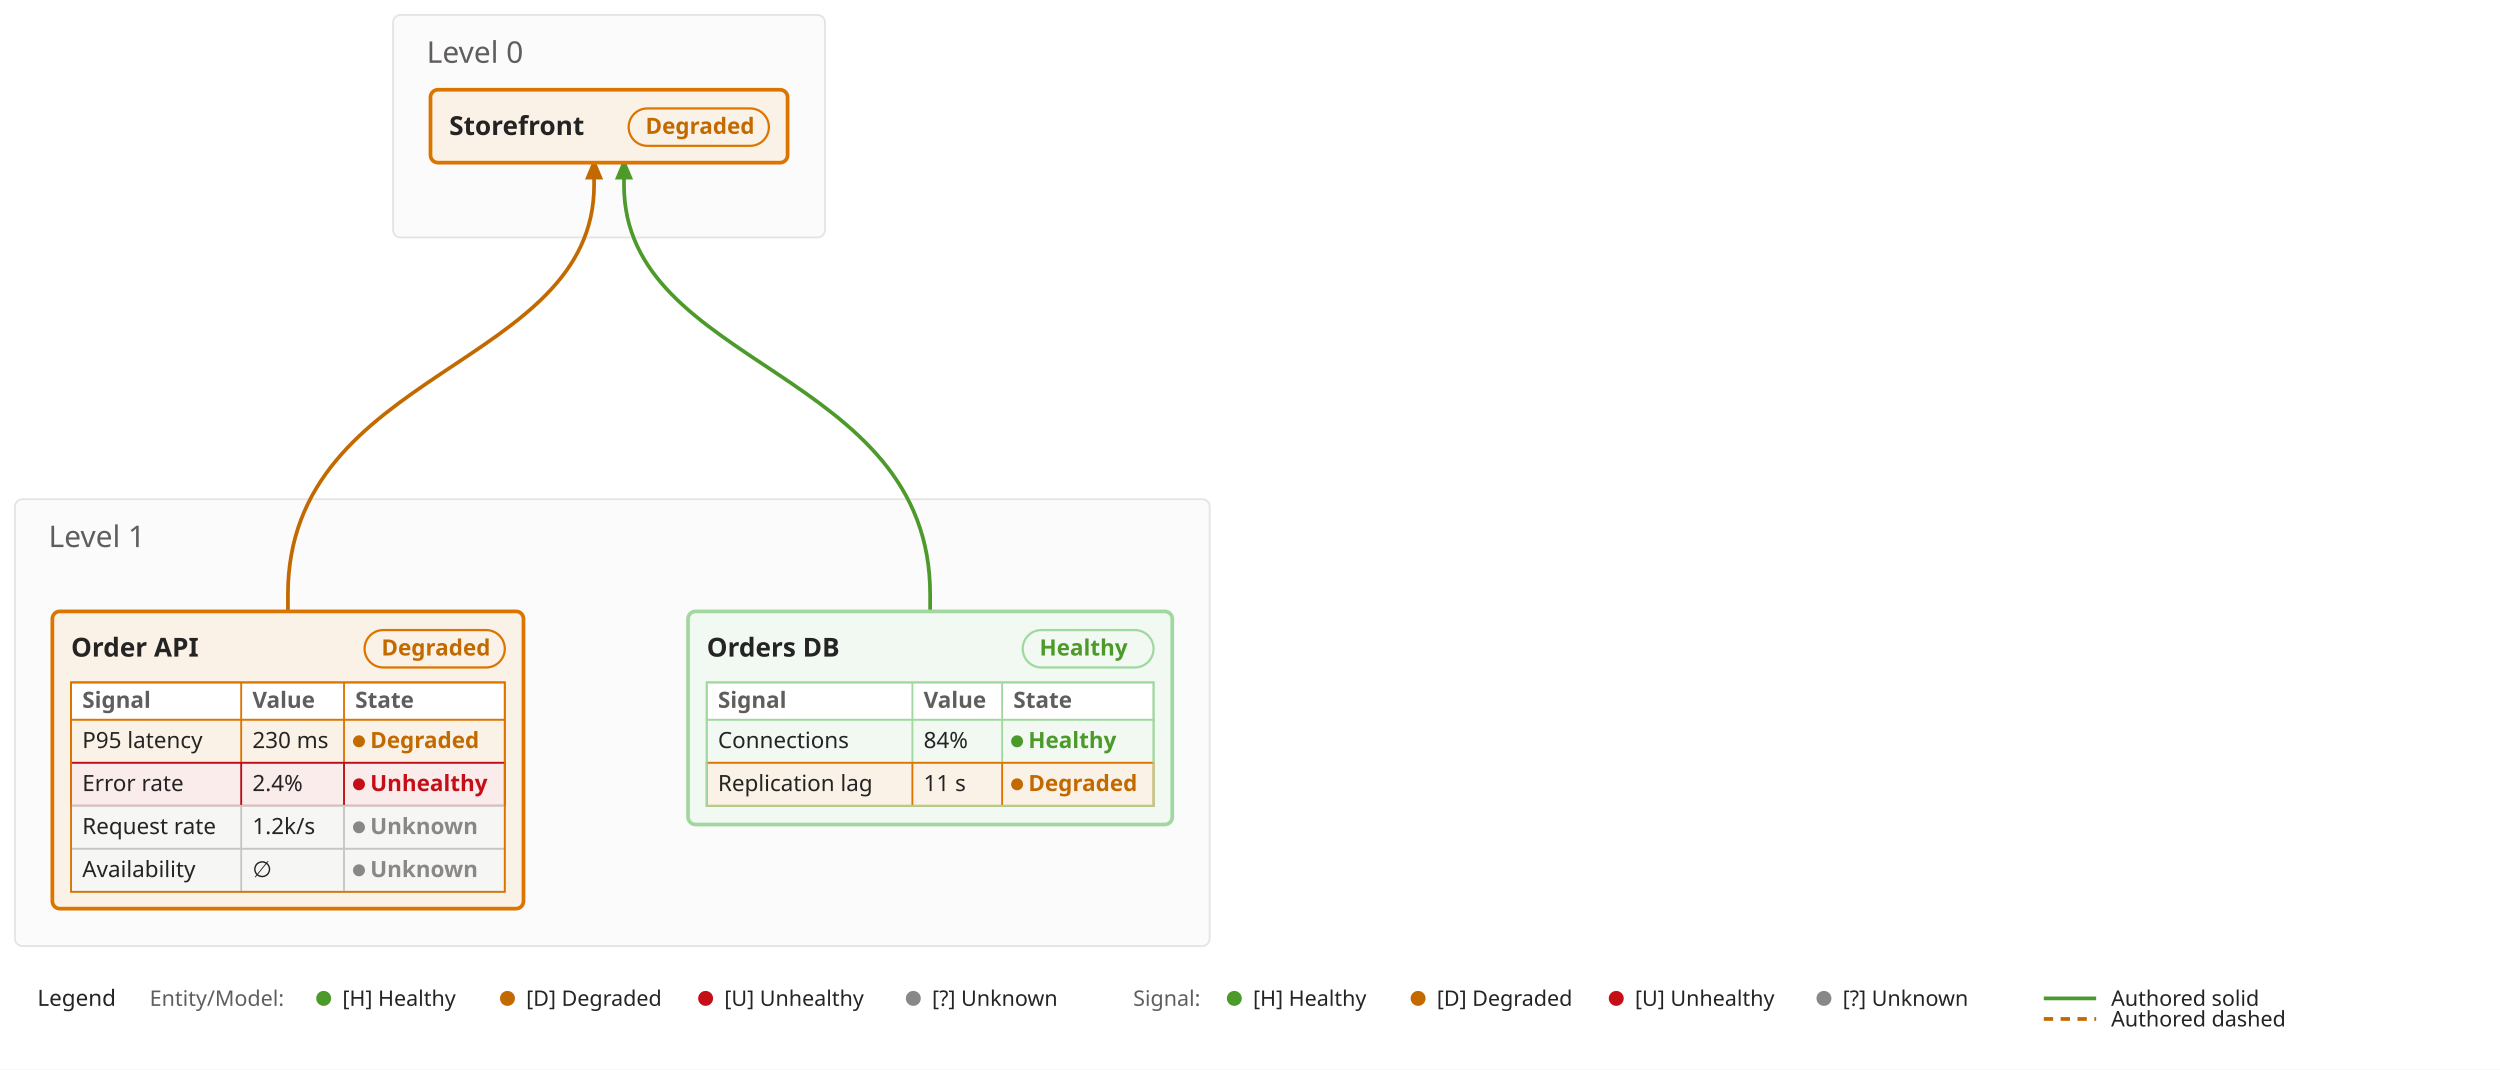
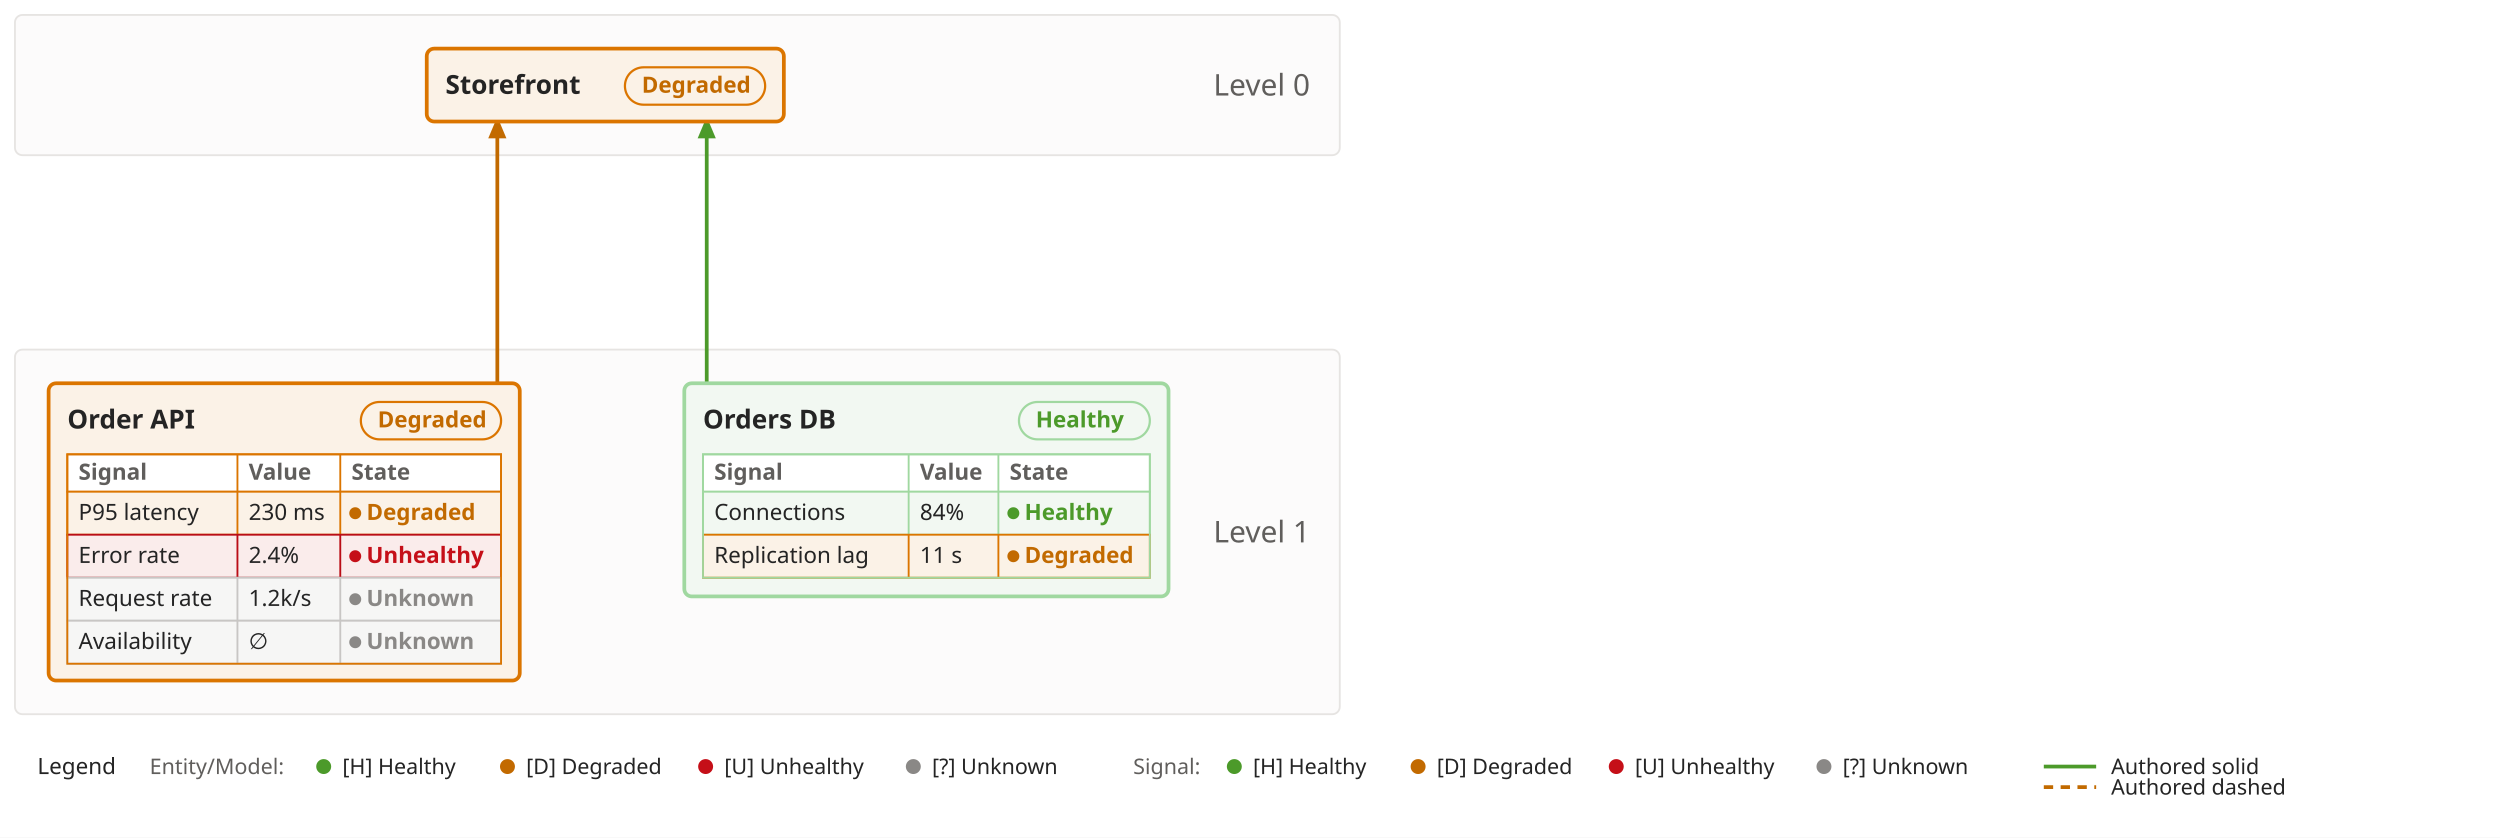
- <svg xmlns="http://www.w3.org/2000/svg" class="pele pele-flowchart ahm-root" style="font-family:Segoe UI, Arial Unicode MS, Arial, sans-serif;color:#242424;font:16px sans-serif;letter-spacing:normal;word-spacing:normal;text-transform:none;direction:ltr;" fill="#242424" aria-roledescription="flowchart" role="img" aria-labelledby="ahm-f5cd110c64-title ahm-f5cd110c64-desc" data-ahm-theme="portal" viewBox="0 0 1337.15 572" width="1337.15" height="572">
+ <svg xmlns="http://www.w3.org/2000/svg" class="pele pele-flowchart ahm-root" style="font-family:Segoe UI, Arial Unicode MS, Arial, sans-serif;color:#242424;font:16px sans-serif;letter-spacing:normal;word-spacing:normal;text-transform:none;direction:ltr;" fill="#242424" aria-roledescription="flowchart" role="img" aria-labelledby="ahm-f5cd110c64-title ahm-f5cd110c64-desc" data-ahm-theme="portal" viewBox="0 0 1337.15 448" width="1337.15" height="448">
  <rect class="ahm-bg" x="0" y="0" width="100%" height="100%" fill="#ffffff" />
-   <g class="pele-clusters">
-     <g class="pele-cluster" data-id="lane_1">
-       <rect x="210.25" y="8" width="231" height="119" fill="#faf9f8" fill-opacity="0.5" stroke="#e6e4e2" style="rx:4px;" />
-       <text class="pele-cluster-label" fill="#605e5c" x="254.05" y="33.6" text-anchor="middle">Level 0</text>
-     </g>
-     <g class="pele-cluster" data-id="lane_0">
-       <rect x="8" y="267" width="639" height="239" fill="#faf9f8" fill-opacity="0.5" stroke="#e6e4e2" style="rx:4px;" />
-       <text class="pele-cluster-label" fill="#605e5c" x="51.8" y="292.6" text-anchor="middle">Level 1</text>
-     </g>
-   </g>
-   <g class="pele-edges" fill="none" stroke="#605e5c" stroke-linecap="round">
-     <g class="pele-edge" data-id="L_api_root_0" style="stroke:#c26a00;stroke-width:2px;">
-       <path d="M154,327L154,318C154,197 317.75,197 317.75,98.95L317.75,94" />
-       <path class="pele-marker" d="M317.75,87L321.11,95L314.39,95Z" fill="#c26a00" stroke="#c26a00" />
-     </g>
-     <g class="pele-edge" data-id="L_db_root_0" style="stroke:#4c9a2a;stroke-width:2px;">
-       <path d="M497.5,327L497.5,318C497.5,197 333.75,197 333.75,98.95L333.75,94" />
-       <path class="pele-marker" d="M333.75,87L337.11,95L330.39,95Z" fill="#4c9a2a" stroke="#4c9a2a" />
-     </g>
-   </g>
-   <g class="pele-nodes">
-     <g class="pele-node pele-shape-rect ahm_degraded ahm_card state-degraded" data-id="api" transform="translate(154,406.5)">
-       <rect x="-126" y="-79.5" width="252" height="159" fill="#ffffff" stroke="#e6e4e2" style="rx:4px;fill:#fbf2e7;stroke:#db7500;stroke-width:2px;" />
-       <g class="ahm-node-content">
-         <defs class="ahm-node-clips">
-           <clipPath id="ahm-clip-ahm-f5cd110c64_api-r0-name">
-             <rect x="-112" y="-19.5" width="83" height="19" />
-           </clipPath>
-           <clipPath id="ahm-clip-ahm-f5cd110c64_api-r0-value">
-             <rect x="-21" y="-19.5" width="47" height="19" />
-           </clipPath>
-           <clipPath id="ahm-clip-ahm-f5cd110c64_api-r0-state">
-             <rect x="34" y="-19.5" width="78" height="19" />
-           </clipPath>
-           <clipPath id="ahm-clip-ahm-f5cd110c64_api-r1-name">
-             <rect x="-112" y="3.5" width="83" height="19" />
-           </clipPath>
-           <clipPath id="ahm-clip-ahm-f5cd110c64_api-r1-value">
-             <rect x="-21" y="3.5" width="47" height="19" />
-           </clipPath>
-           <clipPath id="ahm-clip-ahm-f5cd110c64_api-r1-state">
-             <rect x="34" y="3.5" width="78" height="19" />
-           </clipPath>
-           <clipPath id="ahm-clip-ahm-f5cd110c64_api-r2-name">
-             <rect x="-112" y="26.5" width="83" height="19" />
-           </clipPath>
-           <clipPath id="ahm-clip-ahm-f5cd110c64_api-r2-value">
-             <rect x="-21" y="26.5" width="47" height="19" />
-           </clipPath>
-           <clipPath id="ahm-clip-ahm-f5cd110c64_api-r2-state">
-             <rect x="34" y="26.5" width="78" height="19" />
-           </clipPath>
-           <clipPath id="ahm-clip-ahm-f5cd110c64_api-r3-name">
-             <rect x="-112" y="49.5" width="83" height="19" />
-           </clipPath>
-           <clipPath id="ahm-clip-ahm-f5cd110c64_api-r3-value">
-             <rect x="-21" y="49.5" width="47" height="19" />
-           </clipPath>
-           <clipPath id="ahm-clip-ahm-f5cd110c64_api-r3-state">
-             <rect x="34" y="49.5" width="78" height="19" />
-           </clipPath>
-         </defs>
-         <g class="ahm-entity-header entity-state-degraded">
-           <text class="ahm-entity-title" x="-116" y="-55.3" font-size="14" fill="#242424" text-anchor="start" font-weight="700">
-             <tspan x="-116" y="-55.3">Order API</tspan>
-           </text>
-           <rect class="ahm-entity-status-badge entity-state-degraded" x="41" y="-69.5" width="75" height="20" rx="10" ry="10" fill="#fbf2e7" stroke="#db7500" stroke-width="1.2" />
-           <text class="ahm-entity-status-text entity-state-degraded" x="50" y="-55.9" font-size="12" font-weight="600" fill="#c26a00" text-anchor="start">Degraded</text>
+   <g transform="translate(18,18)">
+     <g class="pele-clusters">
+       <g class="pele-cluster" data-id="lane_0">
+         <rect x="-10" y="169" width="708.59" height="195" fill="#faf9f8" fill-opacity="0.5" stroke="#e6e4e2" style="rx:4px;" />
+         <text class="pele-cluster-label" fill="#605e5c" x="631" y="272.1" text-anchor="start">Level 1</text>
+       </g>
+       <g class="pele-cluster" data-id="lane_1">
+         <rect x="-10" y="-10" width="708.59" height="75" fill="#faf9f8" fill-opacity="0.5" stroke="#e6e4e2" style="rx:4px;" />
+         <text class="pele-cluster-label" fill="#605e5c" x="631" y="33.1" text-anchor="start">Level 0</text>
+       </g>
+     </g>
+     <g class="pele-edges" fill="none" stroke="#605e5c" stroke-linecap="round">
+       <g class="pele-edge" data-id="L_api_root_0" style="stroke:#c26a00;stroke-width:2px;">
+         <path d="M248.0 187.0 L248.0 54.0" />
+         <path class="pele-marker" d="M248,47L251.36,55L244.64,55Z" fill="#c26a00" stroke="#c26a00" />
+       </g>
+       <g class="pele-edge" data-id="L_db_root_0" style="stroke:#4c9a2a;stroke-width:2px;">
+         <path d="M360.0 187.0 L360.0 54.0" />
+         <path class="pele-marker" d="M360,47L363.36,55L356.64,55Z" fill="#4c9a2a" stroke="#4c9a2a" />
+       </g>
+     </g>
+     <g class="pele-nodes">
+       <g class="pele-node pele-shape-rect ahm_degraded ahm_card state-degraded" data-id="api" transform="translate(134,266.5)">
+         <rect x="-126" y="-79.5" width="252" height="159" fill="#ffffff" stroke="#e6e4e2" style="rx:4px;fill:#fbf2e7;stroke:#db7500;stroke-width:2px;" />
+         <g class="ahm-node-content">
+           <defs class="ahm-node-clips">
+             <clipPath id="ahm-clip-ahm-f5cd110c64_api-r0-name">
+               <rect x="-112" y="-19.5" width="83" height="19" />
+             </clipPath>
+             <clipPath id="ahm-clip-ahm-f5cd110c64_api-r0-value">
+               <rect x="-21" y="-19.5" width="47" height="19" />
+             </clipPath>
+             <clipPath id="ahm-clip-ahm-f5cd110c64_api-r0-state">
+               <rect x="34" y="-19.5" width="78" height="19" />
+             </clipPath>
+             <clipPath id="ahm-clip-ahm-f5cd110c64_api-r1-name">
+               <rect x="-112" y="3.5" width="83" height="19" />
+             </clipPath>
+             <clipPath id="ahm-clip-ahm-f5cd110c64_api-r1-value">
+               <rect x="-21" y="3.5" width="47" height="19" />
+             </clipPath>
+             <clipPath id="ahm-clip-ahm-f5cd110c64_api-r1-state">
+               <rect x="34" y="3.5" width="78" height="19" />
+             </clipPath>
+             <clipPath id="ahm-clip-ahm-f5cd110c64_api-r2-name">
+               <rect x="-112" y="26.5" width="83" height="19" />
+             </clipPath>
+             <clipPath id="ahm-clip-ahm-f5cd110c64_api-r2-value">
+               <rect x="-21" y="26.5" width="47" height="19" />
+             </clipPath>
+             <clipPath id="ahm-clip-ahm-f5cd110c64_api-r2-state">
+               <rect x="34" y="26.5" width="78" height="19" />
+             </clipPath>
+             <clipPath id="ahm-clip-ahm-f5cd110c64_api-r3-name">
+               <rect x="-112" y="49.5" width="83" height="19" />
+             </clipPath>
+             <clipPath id="ahm-clip-ahm-f5cd110c64_api-r3-value">
+               <rect x="-21" y="49.5" width="47" height="19" />
+             </clipPath>
+             <clipPath id="ahm-clip-ahm-f5cd110c64_api-r3-state">
+               <rect x="34" y="49.5" width="78" height="19" />
+             </clipPath>
+           </defs>
+           <g class="ahm-entity-header entity-state-degraded">
+             <text class="ahm-entity-title" x="-116" y="-55.3" font-size="14" fill="#242424" text-anchor="start" font-weight="700">
+               <tspan x="-116" y="-55.3">Order API</tspan>
+             </text>
+             <rect class="ahm-entity-status-badge entity-state-degraded" x="41" y="-69.5" width="75" height="20" rx="10" ry="10" fill="#fbf2e7" stroke="#db7500" stroke-width="1.2" />
+             <text class="ahm-entity-status-text entity-state-degraded" x="50" y="-55.9" font-size="12" font-weight="600" fill="#c26a00" text-anchor="start">Degraded</text>
+           </g>
+           <g class="ahm-signal-table">
+             <g class="ahm-signal-table-header">
+               <rect x="-116" y="-41.5" width="232" height="20" fill="#ffffff" stroke="#db7500" stroke-width="1" />
+               <line class="ahm-signal-col-sep" x1="-25" y1="-41.5" x2="-25" y2="-21.5" stroke="#db7500" stroke-width="1" />
+               <line class="ahm-signal-col-sep" x1="30" y1="-41.5" x2="30" y2="-21.5" stroke="#db7500" stroke-width="1" />
+               <text x="-110" y="-27.9" font-size="12" font-weight="600" fill="#605e5c" text-anchor="start">Signal</text>
+               <text x="-19" y="-27.9" font-size="12" font-weight="600" fill="#605e5c" text-anchor="start">Value</text>
+               <text x="36" y="-27.9" font-size="12" font-weight="600" fill="#605e5c" text-anchor="start">State</text>
+             </g>
+             <g class="ahm-signal-row row-state-degraded" data-signal-id="apiSig" data-row-index="0" data-state="degraded">
+               <rect x="-116" y="-21.5" width="232" height="23" fill="#fbf2e7" stroke="#db7500" stroke-width="1" />
+               <line class="ahm-signal-col-sep" x1="-25" y1="-21.5" x2="-25" y2="1.5" stroke="#db7500" stroke-width="1" />
+               <line class="ahm-signal-col-sep" x1="30" y1="-21.5" x2="30" y2="1.5" stroke="#db7500" stroke-width="1" />
+               <text class="ahm-signal-name" x="-110" y="-6.4" font-size="12" fill="#242424" text-anchor="start" font-weight="500" clip-path="url(#ahm-clip-ahm-f5cd110c64_api-r0-name)">
+                 <tspan x="-110" y="-6.4">P95 latency</tspan>
+               </text>
+               <text class="ahm-signal-value" x="-19" y="-6.4" font-size="12" fill="#242424" text-anchor="start" font-weight="500" clip-path="url(#ahm-clip-ahm-f5cd110c64_api-r0-value)">
+                 <tspan x="-19" y="-6.4">230 ms</tspan>
+               </text>
+               <circle class="ahm-signal-state-dot" cx="38" cy="-10" r="3.2" fill="#c26a00" />
+               <text class="ahm-signal-state state-degraded" x="44" y="-6.4" font-size="12" font-weight="600" fill="#c26a00" text-anchor="start" clip-path="url(#ahm-clip-ahm-f5cd110c64_api-r0-state)">Degraded</text>
+             </g>
+             <g class="ahm-signal-row row-state-unhealthy" data-signal-id="apiSig" data-row-index="1" data-state="unhealthy">
+               <rect x="-116" y="1.5" width="232" height="23" fill="#faeceb" stroke="#ba0d16" stroke-width="1" />
+               <line class="ahm-signal-col-sep" x1="-25" y1="1.5" x2="-25" y2="24.5" stroke="#ba0d16" stroke-width="1" />
+               <line class="ahm-signal-col-sep" x1="30" y1="1.5" x2="30" y2="24.5" stroke="#ba0d16" stroke-width="1" />
+               <text class="ahm-signal-name" x="-110" y="16.6" font-size="12" fill="#242424" text-anchor="start" font-weight="500" clip-path="url(#ahm-clip-ahm-f5cd110c64_api-r1-name)">
+                 <tspan x="-110" y="16.6">Error rate</tspan>
+               </text>
+               <text class="ahm-signal-value" x="-19" y="16.6" font-size="12" fill="#242424" text-anchor="start" font-weight="500" clip-path="url(#ahm-clip-ahm-f5cd110c64_api-r1-value)">
+                 <tspan x="-19" y="16.6">2.4%</tspan>
+               </text>
+               <circle class="ahm-signal-state-dot" cx="38" cy="13" r="3.2" fill="#c50f18" />
+               <text class="ahm-signal-state state-unhealthy" x="44" y="16.6" font-size="12" font-weight="600" fill="#c50f18" text-anchor="start" clip-path="url(#ahm-clip-ahm-f5cd110c64_api-r1-state)">Unhealthy</text>
+             </g>
+             <g class="ahm-signal-row row-state-unknown" data-signal-id="apiSig" data-row-index="2" data-state="unknown">
+               <rect x="-116" y="24.5" width="232" height="23" fill="#f6f6f5" stroke="#c8c6c4" stroke-width="1" />
+               <line class="ahm-signal-col-sep" x1="-25" y1="24.5" x2="-25" y2="47.5" stroke="#c8c6c4" stroke-width="1" />
+               <line class="ahm-signal-col-sep" x1="30" y1="24.5" x2="30" y2="47.5" stroke="#c8c6c4" stroke-width="1" />
+               <text class="ahm-signal-name" x="-110" y="39.6" font-size="12" fill="#242424" text-anchor="start" font-weight="500" clip-path="url(#ahm-clip-ahm-f5cd110c64_api-r2-name)">
+                 <tspan x="-110" y="39.6">Request rate</tspan>
+               </text>
+               <text class="ahm-signal-value" x="-19" y="39.6" font-size="12" fill="#242424" text-anchor="start" font-weight="500" clip-path="url(#ahm-clip-ahm-f5cd110c64_api-r2-value)">
+                 <tspan x="-19" y="39.6">1.2k/s</tspan>
+               </text>
+               <circle class="ahm-signal-state-dot" cx="38" cy="36" r="3.2" fill="#8a8886" />
+               <text class="ahm-signal-state state-unknown" x="44" y="39.6" font-size="12" font-weight="600" fill="#8a8886" text-anchor="start" clip-path="url(#ahm-clip-ahm-f5cd110c64_api-r2-state)">Unknown</text>
+             </g>
+             <g class="ahm-signal-row row-state-unknown" data-signal-id="apiSig" data-row-index="3" data-state="unknown">
+               <rect x="-116" y="47.5" width="232" height="23" fill="#f6f6f5" stroke="#c8c6c4" stroke-width="1" />
+               <line class="ahm-signal-col-sep" x1="-25" y1="47.5" x2="-25" y2="70.5" stroke="#c8c6c4" stroke-width="1" />
+               <line class="ahm-signal-col-sep" x1="30" y1="47.5" x2="30" y2="70.5" stroke="#c8c6c4" stroke-width="1" />
+               <text class="ahm-signal-name" x="-110" y="62.6" font-size="12" fill="#242424" text-anchor="start" font-weight="500" clip-path="url(#ahm-clip-ahm-f5cd110c64_api-r3-name)">
+                 <tspan x="-110" y="62.6">Availability</tspan>
+               </text>
+               <text class="ahm-signal-value" x="-19" y="62.6" font-size="12" fill="#242424" text-anchor="start" font-weight="500" clip-path="url(#ahm-clip-ahm-f5cd110c64_api-r3-value)">
+                 <tspan x="-19" y="62.6">∅</tspan>
+               </text>
+               <circle class="ahm-signal-state-dot" cx="38" cy="59" r="3.2" fill="#8a8886" />
+               <text class="ahm-signal-state state-unknown" x="44" y="62.6" font-size="12" font-weight="600" fill="#8a8886" text-anchor="start" clip-path="url(#ahm-clip-ahm-f5cd110c64_api-r3-state)">Unknown</text>
+             </g>
+           </g>
+           <rect class="ahm-signal-table-outline" x="-116" y="-41.5" width="232" height="112" fill="none" stroke="#db7500" stroke-width="1" />
        </g>
-         <g class="ahm-signal-table">
-           <g class="ahm-signal-table-header">
-             <rect x="-116" y="-41.5" width="232" height="20" fill="#ffffff" stroke="#db7500" stroke-width="1" />
-             <line class="ahm-signal-col-sep" x1="-25" y1="-41.5" x2="-25" y2="-21.5" stroke="#db7500" stroke-width="1" />
-             <line class="ahm-signal-col-sep" x1="30" y1="-41.5" x2="30" y2="-21.5" stroke="#db7500" stroke-width="1" />
-             <text x="-110" y="-27.9" font-size="12" font-weight="600" fill="#605e5c" text-anchor="start">Signal</text>
-             <text x="-19" y="-27.9" font-size="12" font-weight="600" fill="#605e5c" text-anchor="start">Value</text>
-             <text x="36" y="-27.9" font-size="12" font-weight="600" fill="#605e5c" text-anchor="start">State</text>
-           </g>
-           <g class="ahm-signal-row row-state-degraded" data-signal-id="apiSig" data-row-index="0" data-state="degraded">
-             <rect x="-116" y="-21.5" width="232" height="23" fill="#fbf2e7" stroke="#db7500" stroke-width="1" />
-             <line class="ahm-signal-col-sep" x1="-25" y1="-21.5" x2="-25" y2="1.5" stroke="#db7500" stroke-width="1" />
-             <line class="ahm-signal-col-sep" x1="30" y1="-21.5" x2="30" y2="1.5" stroke="#db7500" stroke-width="1" />
-             <text class="ahm-signal-name" x="-110" y="-6.4" font-size="12" fill="#242424" text-anchor="start" font-weight="500" clip-path="url(#ahm-clip-ahm-f5cd110c64_api-r0-name)">
-               <tspan x="-110" y="-6.4">P95 latency</tspan>
+       </g>
+       <g class="pele-node pele-shape-rect ahm_healthy ahm_card state-healthy" data-id="db" transform="translate(477.5,244)">
+         <rect x="-129.5" y="-57" width="259" height="114" fill="#ffffff" stroke="#e6e4e2" style="rx:4px;fill:#f2f8f2;stroke:#a0d8a0;stroke-width:2px;" />
+         <g class="ahm-node-content">
+           <defs class="ahm-node-clips">
+             <clipPath id="ahm-clip-ahm-f5cd110c64_db-r0-name">
+               <rect x="-115.5" y="3" width="102" height="19" />
+             </clipPath>
+             <clipPath id="ahm-clip-ahm-f5cd110c64_db-r0-value">
+               <rect x="-5.5" y="3" width="40" height="19" />
+             </clipPath>
+             <clipPath id="ahm-clip-ahm-f5cd110c64_db-r0-state">
+               <rect x="42.5" y="3" width="73" height="19" />
+             </clipPath>
+             <clipPath id="ahm-clip-ahm-f5cd110c64_db-r1-name">
+               <rect x="-115.5" y="26" width="102" height="19" />
+             </clipPath>
+             <clipPath id="ahm-clip-ahm-f5cd110c64_db-r1-value">
+               <rect x="-5.5" y="26" width="40" height="19" />
+             </clipPath>
+             <clipPath id="ahm-clip-ahm-f5cd110c64_db-r1-state">
+               <rect x="42.5" y="26" width="73" height="19" />
+             </clipPath>
+           </defs>
+           <g class="ahm-entity-header entity-state-healthy">
+             <text class="ahm-entity-title" x="-119.5" y="-32.8" font-size="14" fill="#242424" text-anchor="start" font-weight="700">
+               <tspan x="-119.5" y="-32.8">Orders DB</tspan>
            </text>
-             <text class="ahm-signal-value" x="-19" y="-6.4" font-size="12" fill="#242424" text-anchor="start" font-weight="500" clip-path="url(#ahm-clip-ahm-f5cd110c64_api-r0-value)">
-               <tspan x="-19" y="-6.4">230 ms</tspan>
+             <rect class="ahm-entity-status-badge entity-state-healthy" x="49.5" y="-47" width="70" height="20" rx="10" ry="10" fill="#f2f8f2" stroke="#a0d8a0" stroke-width="1.2" />
+             <text class="ahm-entity-status-text entity-state-healthy" x="58.5" y="-33.4" font-size="12" font-weight="600" fill="#4c9a2a" text-anchor="start">Healthy</text>
+           </g>
+           <g class="ahm-signal-table">
+             <g class="ahm-signal-table-header">
+               <rect x="-119.5" y="-19" width="239" height="20" fill="#ffffff" stroke="#a0d8a0" stroke-width="1" />
+               <line class="ahm-signal-col-sep" x1="-9.5" y1="-19" x2="-9.5" y2="1" stroke="#a0d8a0" stroke-width="1" />
+               <line class="ahm-signal-col-sep" x1="38.5" y1="-19" x2="38.5" y2="1" stroke="#a0d8a0" stroke-width="1" />
+               <text x="-113.5" y="-5.4" font-size="12" font-weight="600" fill="#605e5c" text-anchor="start">Signal</text>
+               <text x="-3.5" y="-5.4" font-size="12" font-weight="600" fill="#605e5c" text-anchor="start">Value</text>
+               <text x="44.5" y="-5.4" font-size="12" font-weight="600" fill="#605e5c" text-anchor="start">State</text>
+             </g>
+             <g class="ahm-signal-row row-state-healthy" data-signal-id="dbSig" data-row-index="0" data-state="healthy">
+               <rect x="-119.5" y="1" width="239" height="23" fill="#f2f8f2" stroke="#a0d8a0" stroke-width="1" />
+               <line class="ahm-signal-col-sep" x1="-9.5" y1="1" x2="-9.5" y2="24" stroke="#a0d8a0" stroke-width="1" />
+               <line class="ahm-signal-col-sep" x1="38.5" y1="1" x2="38.5" y2="24" stroke="#a0d8a0" stroke-width="1" />
+               <text class="ahm-signal-name" x="-113.5" y="16.1" font-size="12" fill="#242424" text-anchor="start" font-weight="500" clip-path="url(#ahm-clip-ahm-f5cd110c64_db-r0-name)">
+                 <tspan x="-113.5" y="16.1">Connections</tspan>
+               </text>
+               <text class="ahm-signal-value" x="-3.5" y="16.1" font-size="12" fill="#242424" text-anchor="start" font-weight="500" clip-path="url(#ahm-clip-ahm-f5cd110c64_db-r0-value)">
+                 <tspan x="-3.5" y="16.1">84%</tspan>
+               </text>
+               <circle class="ahm-signal-state-dot" cx="46.5" cy="12.5" r="3.2" fill="#4c9a2a" />
+               <text class="ahm-signal-state state-healthy" x="52.5" y="16.1" font-size="12" font-weight="600" fill="#4c9a2a" text-anchor="start" clip-path="url(#ahm-clip-ahm-f5cd110c64_db-r0-state)">Healthy</text>
+             </g>
+             <g class="ahm-signal-row row-state-degraded" data-signal-id="dbSig" data-row-index="1" data-state="degraded">
+               <rect x="-119.5" y="24" width="239" height="23" fill="#fbf2e7" stroke="#db7500" stroke-width="1" />
+               <line class="ahm-signal-col-sep" x1="-9.5" y1="24" x2="-9.5" y2="47" stroke="#db7500" stroke-width="1" />
+               <line class="ahm-signal-col-sep" x1="38.5" y1="24" x2="38.5" y2="47" stroke="#db7500" stroke-width="1" />
+               <text class="ahm-signal-name" x="-113.5" y="39.1" font-size="12" fill="#242424" text-anchor="start" font-weight="500" clip-path="url(#ahm-clip-ahm-f5cd110c64_db-r1-name)">
+                 <tspan x="-113.5" y="39.1">Replication lag</tspan>
+               </text>
+               <text class="ahm-signal-value" x="-3.5" y="39.1" font-size="12" fill="#242424" text-anchor="start" font-weight="500" clip-path="url(#ahm-clip-ahm-f5cd110c64_db-r1-value)">
+                 <tspan x="-3.5" y="39.1">11 s</tspan>
+               </text>
+               <circle class="ahm-signal-state-dot" cx="46.5" cy="35.5" r="3.2" fill="#c26a00" />
+               <text class="ahm-signal-state state-degraded" x="52.5" y="39.1" font-size="12" font-weight="600" fill="#c26a00" text-anchor="start" clip-path="url(#ahm-clip-ahm-f5cd110c64_db-r1-state)">Degraded</text>
+             </g>
+           </g>
+           <rect class="ahm-signal-table-outline" x="-119.5" y="-19" width="239" height="66" fill="none" stroke="#a0d8a0" stroke-width="1" />
+         </g>
+       </g>
+       <g class="pele-node pele-shape-rect ahm_degraded ahm_card state-degraded" data-id="root" transform="translate(305.75,27.5)">
+         <rect x="-95.5" y="-19.5" width="191" height="39" fill="#ffffff" stroke="#e6e4e2" style="rx:4px;fill:#fbf2e7;stroke:#db7500;stroke-width:2px;" />
+         <g class="ahm-node-content">
+           <defs class="ahm-node-clips" />
+           <g class="ahm-entity-header entity-state-degraded">
+             <text class="ahm-entity-title" x="-85.5" y="4.7" font-size="14" fill="#242424" text-anchor="start" font-weight="700">
+               <tspan x="-85.5" y="4.7">Storefront</tspan>
            </text>
-             <circle class="ahm-signal-state-dot" cx="38" cy="-10" r="3.2" fill="#c26a00" />
-             <text class="ahm-signal-state state-degraded" x="44" y="-6.4" font-size="12" font-weight="600" fill="#c26a00" text-anchor="start" clip-path="url(#ahm-clip-ahm-f5cd110c64_api-r0-state)">Degraded</text>
-           </g>
-           <g class="ahm-signal-row row-state-unhealthy" data-signal-id="apiSig" data-row-index="1" data-state="unhealthy">
-             <rect x="-116" y="1.5" width="232" height="23" fill="#faeceb" stroke="#ba0d16" stroke-width="1" />
-             <line class="ahm-signal-col-sep" x1="-25" y1="1.5" x2="-25" y2="24.5" stroke="#ba0d16" stroke-width="1" />
-             <line class="ahm-signal-col-sep" x1="30" y1="1.5" x2="30" y2="24.5" stroke="#ba0d16" stroke-width="1" />
-             <text class="ahm-signal-name" x="-110" y="16.6" font-size="12" fill="#242424" text-anchor="start" font-weight="500" clip-path="url(#ahm-clip-ahm-f5cd110c64_api-r1-name)">
-               <tspan x="-110" y="16.6">Error rate</tspan>
-             </text>
-             <text class="ahm-signal-value" x="-19" y="16.6" font-size="12" fill="#242424" text-anchor="start" font-weight="500" clip-path="url(#ahm-clip-ahm-f5cd110c64_api-r1-value)">
-               <tspan x="-19" y="16.6">2.4%</tspan>
-             </text>
-             <circle class="ahm-signal-state-dot" cx="38" cy="13" r="3.2" fill="#c50f18" />
-             <text class="ahm-signal-state state-unhealthy" x="44" y="16.6" font-size="12" font-weight="600" fill="#c50f18" text-anchor="start" clip-path="url(#ahm-clip-ahm-f5cd110c64_api-r1-state)">Unhealthy</text>
-           </g>
-           <g class="ahm-signal-row row-state-unknown" data-signal-id="apiSig" data-row-index="2" data-state="unknown">
-             <rect x="-116" y="24.5" width="232" height="23" fill="#f6f6f5" stroke="#c8c6c4" stroke-width="1" />
-             <line class="ahm-signal-col-sep" x1="-25" y1="24.5" x2="-25" y2="47.5" stroke="#c8c6c4" stroke-width="1" />
-             <line class="ahm-signal-col-sep" x1="30" y1="24.5" x2="30" y2="47.5" stroke="#c8c6c4" stroke-width="1" />
-             <text class="ahm-signal-name" x="-110" y="39.6" font-size="12" fill="#242424" text-anchor="start" font-weight="500" clip-path="url(#ahm-clip-ahm-f5cd110c64_api-r2-name)">
-               <tspan x="-110" y="39.6">Request rate</tspan>
-             </text>
-             <text class="ahm-signal-value" x="-19" y="39.6" font-size="12" fill="#242424" text-anchor="start" font-weight="500" clip-path="url(#ahm-clip-ahm-f5cd110c64_api-r2-value)">
-               <tspan x="-19" y="39.6">1.2k/s</tspan>
-             </text>
-             <circle class="ahm-signal-state-dot" cx="38" cy="36" r="3.2" fill="#8a8886" />
-             <text class="ahm-signal-state state-unknown" x="44" y="39.6" font-size="12" font-weight="600" fill="#8a8886" text-anchor="start" clip-path="url(#ahm-clip-ahm-f5cd110c64_api-r2-state)">Unknown</text>
-           </g>
-           <g class="ahm-signal-row row-state-unknown" data-signal-id="apiSig" data-row-index="3" data-state="unknown">
-             <rect x="-116" y="47.5" width="232" height="23" fill="#f6f6f5" stroke="#c8c6c4" stroke-width="1" />
-             <line class="ahm-signal-col-sep" x1="-25" y1="47.5" x2="-25" y2="70.5" stroke="#c8c6c4" stroke-width="1" />
-             <line class="ahm-signal-col-sep" x1="30" y1="47.5" x2="30" y2="70.5" stroke="#c8c6c4" stroke-width="1" />
-             <text class="ahm-signal-name" x="-110" y="62.6" font-size="12" fill="#242424" text-anchor="start" font-weight="500" clip-path="url(#ahm-clip-ahm-f5cd110c64_api-r3-name)">
-               <tspan x="-110" y="62.6">Availability</tspan>
-             </text>
-             <text class="ahm-signal-value" x="-19" y="62.6" font-size="12" fill="#242424" text-anchor="start" font-weight="500" clip-path="url(#ahm-clip-ahm-f5cd110c64_api-r3-value)">
-               <tspan x="-19" y="62.6">∅</tspan>
-             </text>
-             <circle class="ahm-signal-state-dot" cx="38" cy="59" r="3.2" fill="#8a8886" />
-             <text class="ahm-signal-state state-unknown" x="44" y="62.6" font-size="12" font-weight="600" fill="#8a8886" text-anchor="start" clip-path="url(#ahm-clip-ahm-f5cd110c64_api-r3-state)">Unknown</text>
-           </g>
-         </g>
-         <rect class="ahm-signal-table-outline" x="-116" y="-41.5" width="232" height="112" fill="none" stroke="#db7500" stroke-width="1" />
-       </g>
-     </g>
-     <g class="pele-node pele-shape-rect ahm_healthy ahm_card state-healthy" data-id="db" transform="translate(497.5,384)">
-       <rect x="-129.5" y="-57" width="259" height="114" fill="#ffffff" stroke="#e6e4e2" style="rx:4px;fill:#f2f8f2;stroke:#a0d8a0;stroke-width:2px;" />
-       <g class="ahm-node-content">
-         <defs class="ahm-node-clips">
-           <clipPath id="ahm-clip-ahm-f5cd110c64_db-r0-name">
-             <rect x="-115.5" y="3" width="102" height="19" />
-           </clipPath>
-           <clipPath id="ahm-clip-ahm-f5cd110c64_db-r0-value">
-             <rect x="-5.5" y="3" width="40" height="19" />
-           </clipPath>
-           <clipPath id="ahm-clip-ahm-f5cd110c64_db-r0-state">
-             <rect x="42.5" y="3" width="73" height="19" />
-           </clipPath>
-           <clipPath id="ahm-clip-ahm-f5cd110c64_db-r1-name">
-             <rect x="-115.5" y="26" width="102" height="19" />
-           </clipPath>
-           <clipPath id="ahm-clip-ahm-f5cd110c64_db-r1-value">
-             <rect x="-5.5" y="26" width="40" height="19" />
-           </clipPath>
-           <clipPath id="ahm-clip-ahm-f5cd110c64_db-r1-state">
-             <rect x="42.5" y="26" width="73" height="19" />
-           </clipPath>
-         </defs>
-         <g class="ahm-entity-header entity-state-healthy">
-           <text class="ahm-entity-title" x="-119.5" y="-32.8" font-size="14" fill="#242424" text-anchor="start" font-weight="700">
-             <tspan x="-119.5" y="-32.8">Orders DB</tspan>
-           </text>
-           <rect class="ahm-entity-status-badge entity-state-healthy" x="49.5" y="-47" width="70" height="20" rx="10" ry="10" fill="#f2f8f2" stroke="#a0d8a0" stroke-width="1.2" />
-           <text class="ahm-entity-status-text entity-state-healthy" x="58.5" y="-33.4" font-size="12" font-weight="600" fill="#4c9a2a" text-anchor="start">Healthy</text>
-         </g>
-         <g class="ahm-signal-table">
-           <g class="ahm-signal-table-header">
-             <rect x="-119.5" y="-19" width="239" height="20" fill="#ffffff" stroke="#a0d8a0" stroke-width="1" />
-             <line class="ahm-signal-col-sep" x1="-9.5" y1="-19" x2="-9.5" y2="1" stroke="#a0d8a0" stroke-width="1" />
-             <line class="ahm-signal-col-sep" x1="38.5" y1="-19" x2="38.5" y2="1" stroke="#a0d8a0" stroke-width="1" />
-             <text x="-113.5" y="-5.4" font-size="12" font-weight="600" fill="#605e5c" text-anchor="start">Signal</text>
-             <text x="-3.5" y="-5.4" font-size="12" font-weight="600" fill="#605e5c" text-anchor="start">Value</text>
-             <text x="44.5" y="-5.4" font-size="12" font-weight="600" fill="#605e5c" text-anchor="start">State</text>
-           </g>
-           <g class="ahm-signal-row row-state-healthy" data-signal-id="dbSig" data-row-index="0" data-state="healthy">
-             <rect x="-119.5" y="1" width="239" height="23" fill="#f2f8f2" stroke="#a0d8a0" stroke-width="1" />
-             <line class="ahm-signal-col-sep" x1="-9.5" y1="1" x2="-9.5" y2="24" stroke="#a0d8a0" stroke-width="1" />
-             <line class="ahm-signal-col-sep" x1="38.5" y1="1" x2="38.5" y2="24" stroke="#a0d8a0" stroke-width="1" />
-             <text class="ahm-signal-name" x="-113.5" y="16.1" font-size="12" fill="#242424" text-anchor="start" font-weight="500" clip-path="url(#ahm-clip-ahm-f5cd110c64_db-r0-name)">
-               <tspan x="-113.5" y="16.1">Connections</tspan>
-             </text>
-             <text class="ahm-signal-value" x="-3.5" y="16.1" font-size="12" fill="#242424" text-anchor="start" font-weight="500" clip-path="url(#ahm-clip-ahm-f5cd110c64_db-r0-value)">
-               <tspan x="-3.5" y="16.1">84%</tspan>
-             </text>
-             <circle class="ahm-signal-state-dot" cx="46.5" cy="12.5" r="3.2" fill="#4c9a2a" />
-             <text class="ahm-signal-state state-healthy" x="52.5" y="16.1" font-size="12" font-weight="600" fill="#4c9a2a" text-anchor="start" clip-path="url(#ahm-clip-ahm-f5cd110c64_db-r0-state)">Healthy</text>
-           </g>
-           <g class="ahm-signal-row row-state-degraded" data-signal-id="dbSig" data-row-index="1" data-state="degraded">
-             <rect x="-119.5" y="24" width="239" height="23" fill="#fbf2e7" stroke="#db7500" stroke-width="1" />
-             <line class="ahm-signal-col-sep" x1="-9.5" y1="24" x2="-9.5" y2="47" stroke="#db7500" stroke-width="1" />
-             <line class="ahm-signal-col-sep" x1="38.5" y1="24" x2="38.5" y2="47" stroke="#db7500" stroke-width="1" />
-             <text class="ahm-signal-name" x="-113.5" y="39.1" font-size="12" fill="#242424" text-anchor="start" font-weight="500" clip-path="url(#ahm-clip-ahm-f5cd110c64_db-r1-name)">
-               <tspan x="-113.5" y="39.1">Replication lag</tspan>
-             </text>
-             <text class="ahm-signal-value" x="-3.5" y="39.1" font-size="12" fill="#242424" text-anchor="start" font-weight="500" clip-path="url(#ahm-clip-ahm-f5cd110c64_db-r1-value)">
-               <tspan x="-3.5" y="39.1">11 s</tspan>
-             </text>
-             <circle class="ahm-signal-state-dot" cx="46.5" cy="35.5" r="3.2" fill="#c26a00" />
-             <text class="ahm-signal-state state-degraded" x="52.5" y="39.1" font-size="12" font-weight="600" fill="#c26a00" text-anchor="start" clip-path="url(#ahm-clip-ahm-f5cd110c64_db-r1-state)">Degraded</text>
-           </g>
-         </g>
-         <rect class="ahm-signal-table-outline" x="-119.5" y="-19" width="239" height="66" fill="none" stroke="#a0d8a0" stroke-width="1" />
-       </g>
-     </g>
-     <g class="pele-node pele-shape-rect ahm_degraded ahm_card state-degraded" data-id="root" transform="translate(325.75,67.5)">
-       <rect x="-95.5" y="-19.5" width="191" height="39" fill="#ffffff" stroke="#e6e4e2" style="rx:4px;fill:#fbf2e7;stroke:#db7500;stroke-width:2px;" />
-       <g class="ahm-node-content">
-         <defs class="ahm-node-clips" />
-         <g class="ahm-entity-header entity-state-degraded">
-           <text class="ahm-entity-title" x="-85.5" y="4.7" font-size="14" fill="#242424" text-anchor="start" font-weight="700">
-             <tspan x="-85.5" y="4.7">Storefront</tspan>
-           </text>
-           <rect class="ahm-entity-status-badge entity-state-degraded" x="10.5" y="-9.5" width="75" height="20" rx="10" ry="10" fill="#fbf2e7" stroke="#db7500" stroke-width="1.2" />
-           <text class="ahm-entity-status-text entity-state-degraded" x="19.5" y="4.1" font-size="12" font-weight="600" fill="#c26a00" text-anchor="start">Degraded</text>
+             <rect class="ahm-entity-status-badge entity-state-degraded" x="10.5" y="-9.5" width="75" height="20" rx="10" ry="10" fill="#fbf2e7" stroke="#db7500" stroke-width="1.2" />
+             <text class="ahm-entity-status-text entity-state-degraded" x="19.5" y="4.1" font-size="12" font-weight="600" fill="#c26a00" text-anchor="start">Degraded</text>
+           </g>
        </g>
      </g>
    </g>
  </g>
  <g class="ahm-legend" transform="translate(0,0)">
-     <text x="20" y="538" font-size="12" fill="#242424">Legend</text>
-     <text x="80.04" y="538" font-size="11.5" fill="#605e5c">Entity/Model:</text>
-     <g transform="translate(173.13,534)">
+     <text x="20" y="414" font-size="12" fill="#242424">Legend</text>
+     <text x="80.04" y="414" font-size="11.5" fill="#605e5c">Entity/Model:</text>
+     <g transform="translate(173.13,410)">
      <circle cx="0" cy="0" r="4" fill="#4c9a2a" />
      <text x="10" y="4" font-size="11.5" fill="#242424">[H] Healthy</text>
    </g>
-     <g transform="translate(271.42,534)">
+     <g transform="translate(271.42,410)">
      <circle cx="0" cy="0" r="4" fill="#c26a00" />
      <text x="10" y="4" font-size="11.5" fill="#242424">[D] Degraded</text>
    </g>
-     <g transform="translate(377.41,534)">
+     <g transform="translate(377.41,410)">
      <circle cx="0" cy="0" r="4" fill="#c50f18" />
      <text x="10" y="4" font-size="11.5" fill="#242424">[U] Unhealthy</text>
    </g>
-     <g transform="translate(488.5,534)">
+     <g transform="translate(488.5,410)">
      <circle cx="0" cy="0" r="4" fill="#8a8886" />
      <text x="10" y="4" font-size="11.5" fill="#242424">[?] Unknown</text>
    </g>
-     <text x="606.08" y="538" font-size="11.5" fill="#605e5c">Signal:</text>
-     <g transform="translate(660.19,534)">
+     <text x="606.08" y="414" font-size="11.5" fill="#605e5c">Signal:</text>
+     <g transform="translate(660.19,410)">
      <circle cx="0" cy="0" r="4" fill="#4c9a2a" />
      <text x="10" y="4" font-size="11.5" fill="#242424">[H] Healthy</text>
    </g>
-     <g transform="translate(758.49,534)">
+     <g transform="translate(758.49,410)">
      <circle cx="0" cy="0" r="4" fill="#c26a00" />
      <text x="10" y="4" font-size="11.5" fill="#242424">[D] Degraded</text>
    </g>
-     <g transform="translate(864.47,534)">
+     <g transform="translate(864.47,410)">
      <circle cx="0" cy="0" r="4" fill="#c50f18" />
      <text x="10" y="4" font-size="11.5" fill="#242424">[U] Unhealthy</text>
    </g>
-     <g transform="translate(975.56,534)">
+     <g transform="translate(975.56,410)">
      <circle cx="0" cy="0" r="4" fill="#8a8886" />
      <text x="10" y="4" font-size="11.5" fill="#242424">[?] Unknown</text>
    </g>
-     <g transform="translate(1093.15,534)">
+     <g transform="translate(1093.15,410)">
      <line x1="0" y1="0" x2="28" y2="0" stroke="#4c9a2a" stroke-width="2" />
      <text x="36" y="4" font-size="11.5" fill="#242424">Authored solid</text>
    </g>
-     <g transform="translate(1093.15,545)">
+     <g transform="translate(1093.15,421)">
      <line x1="0" y1="0" x2="28" y2="0" stroke="#c26a00" stroke-width="2" stroke-dasharray="5 4" />
      <text x="36" y="4" font-size="11.5" fill="#242424">Authored dashed</text>
    </g>
  </g>
</svg>
